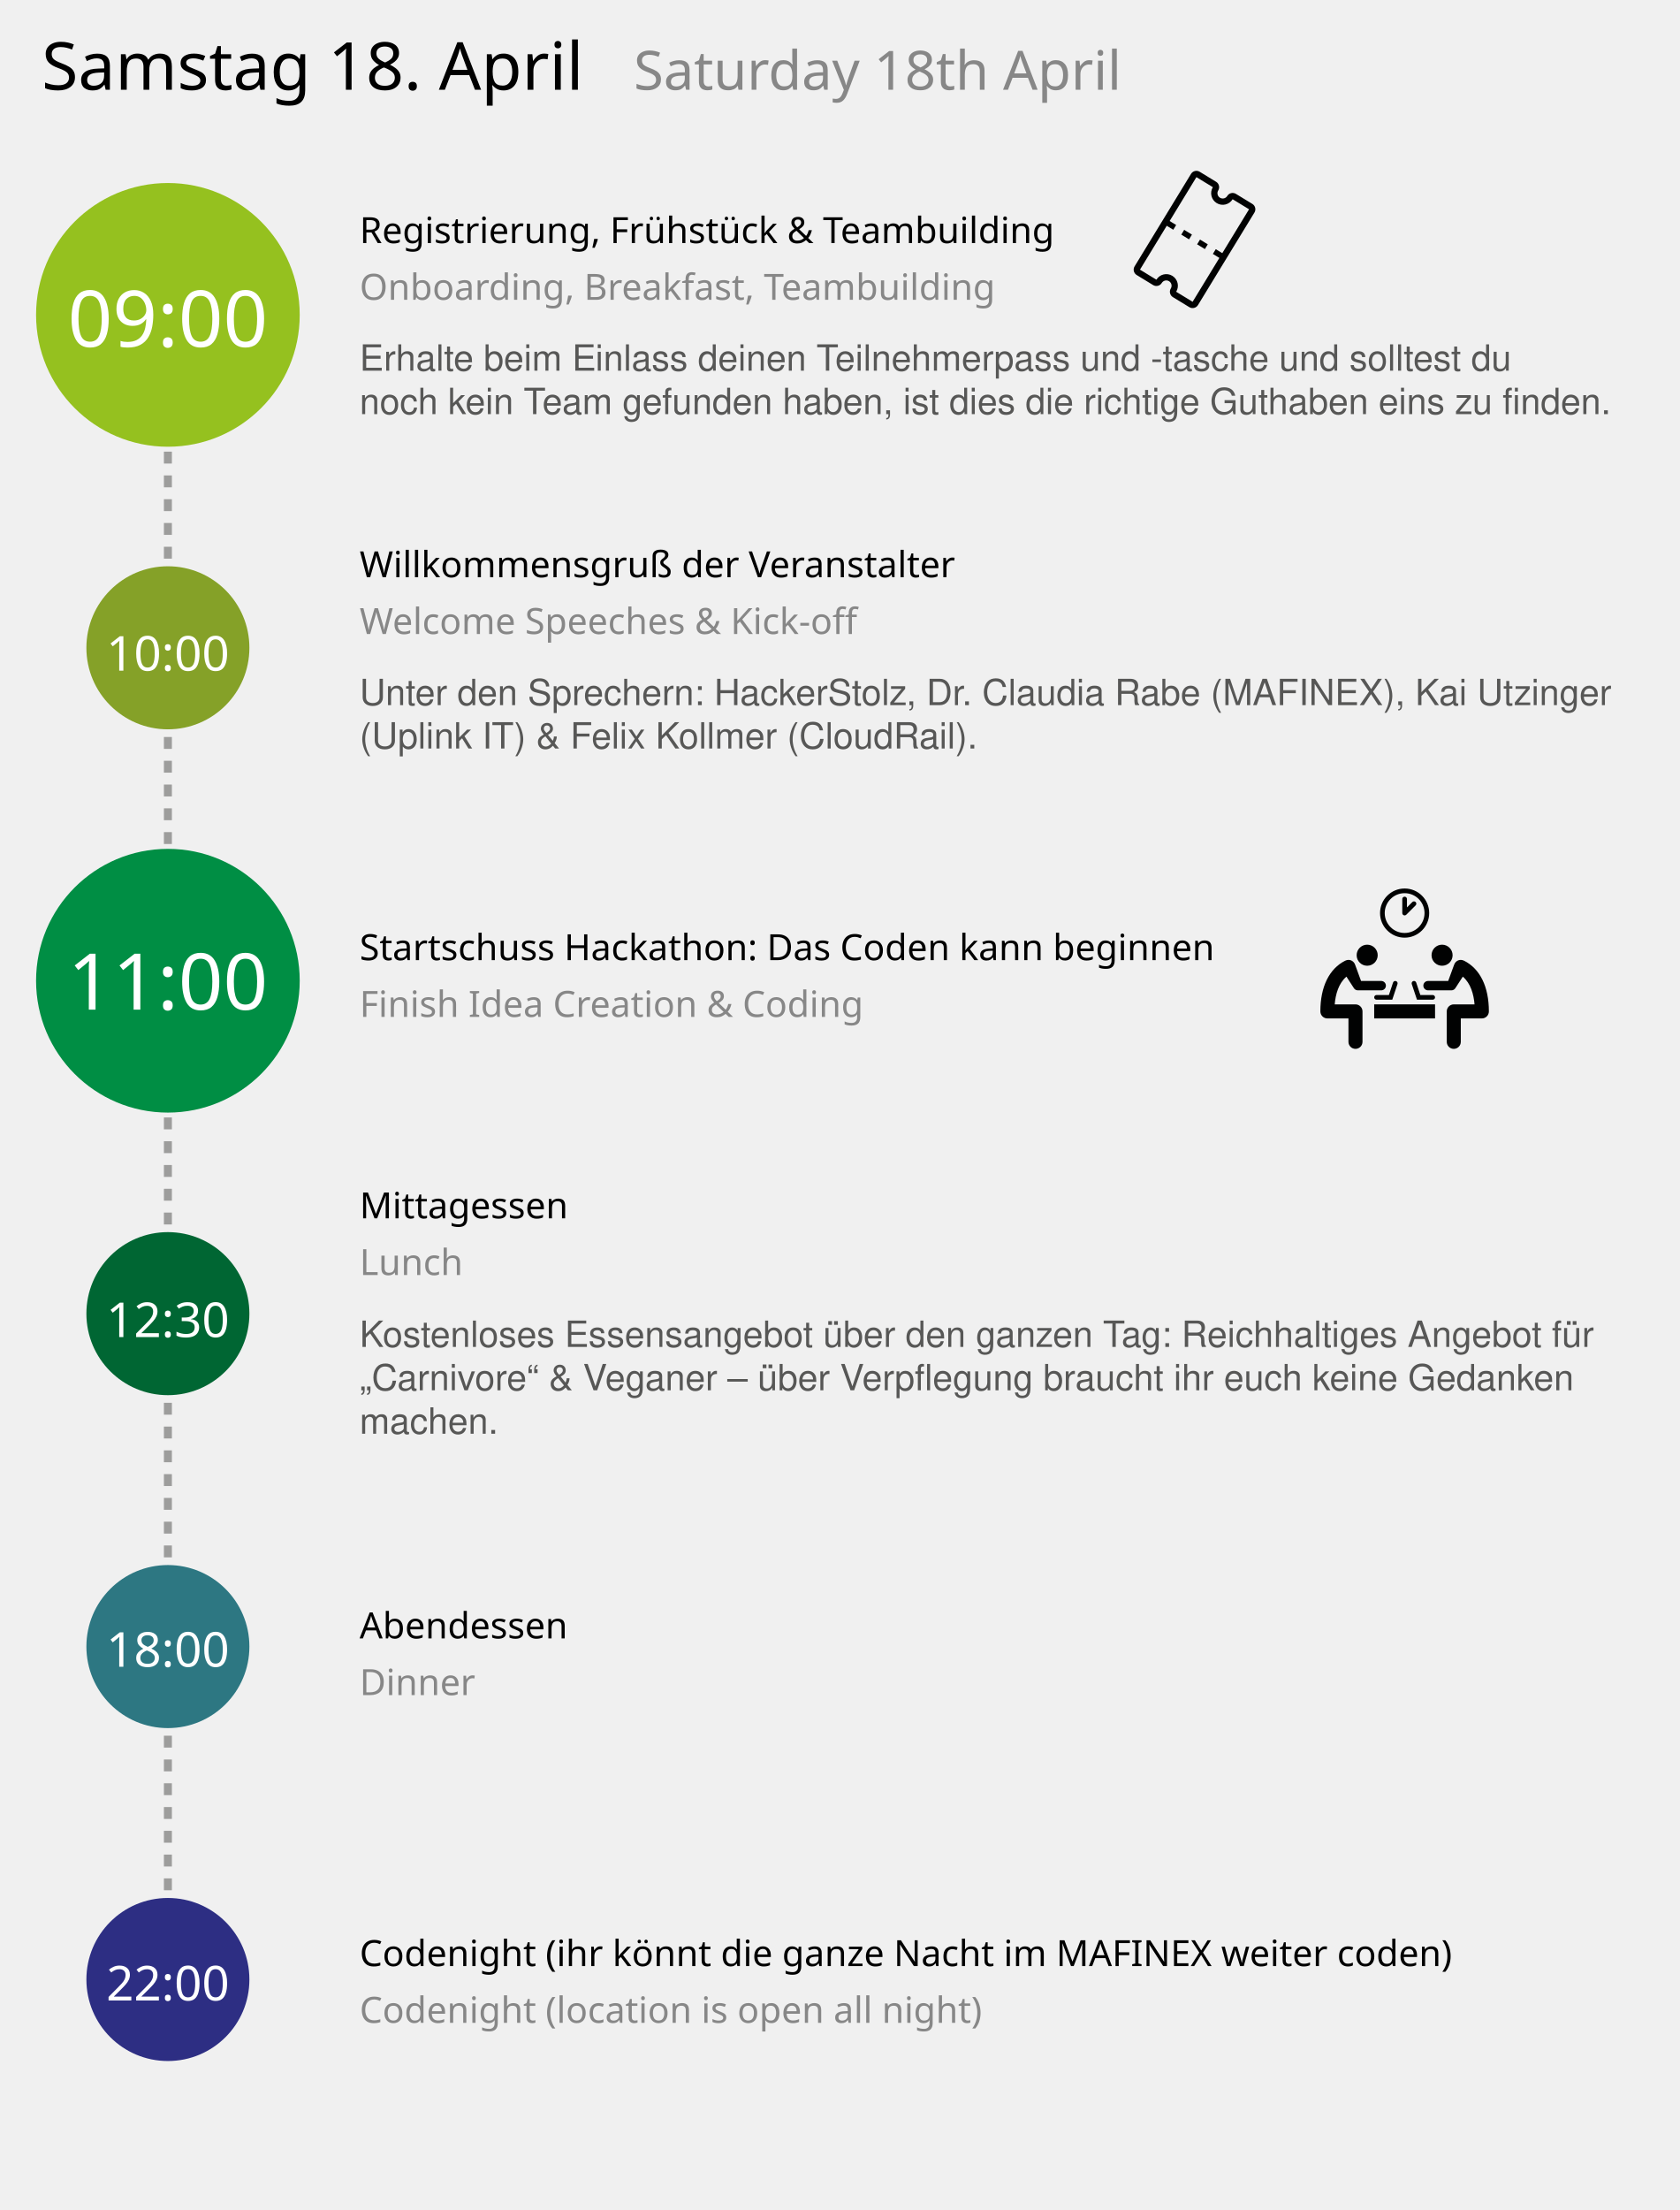
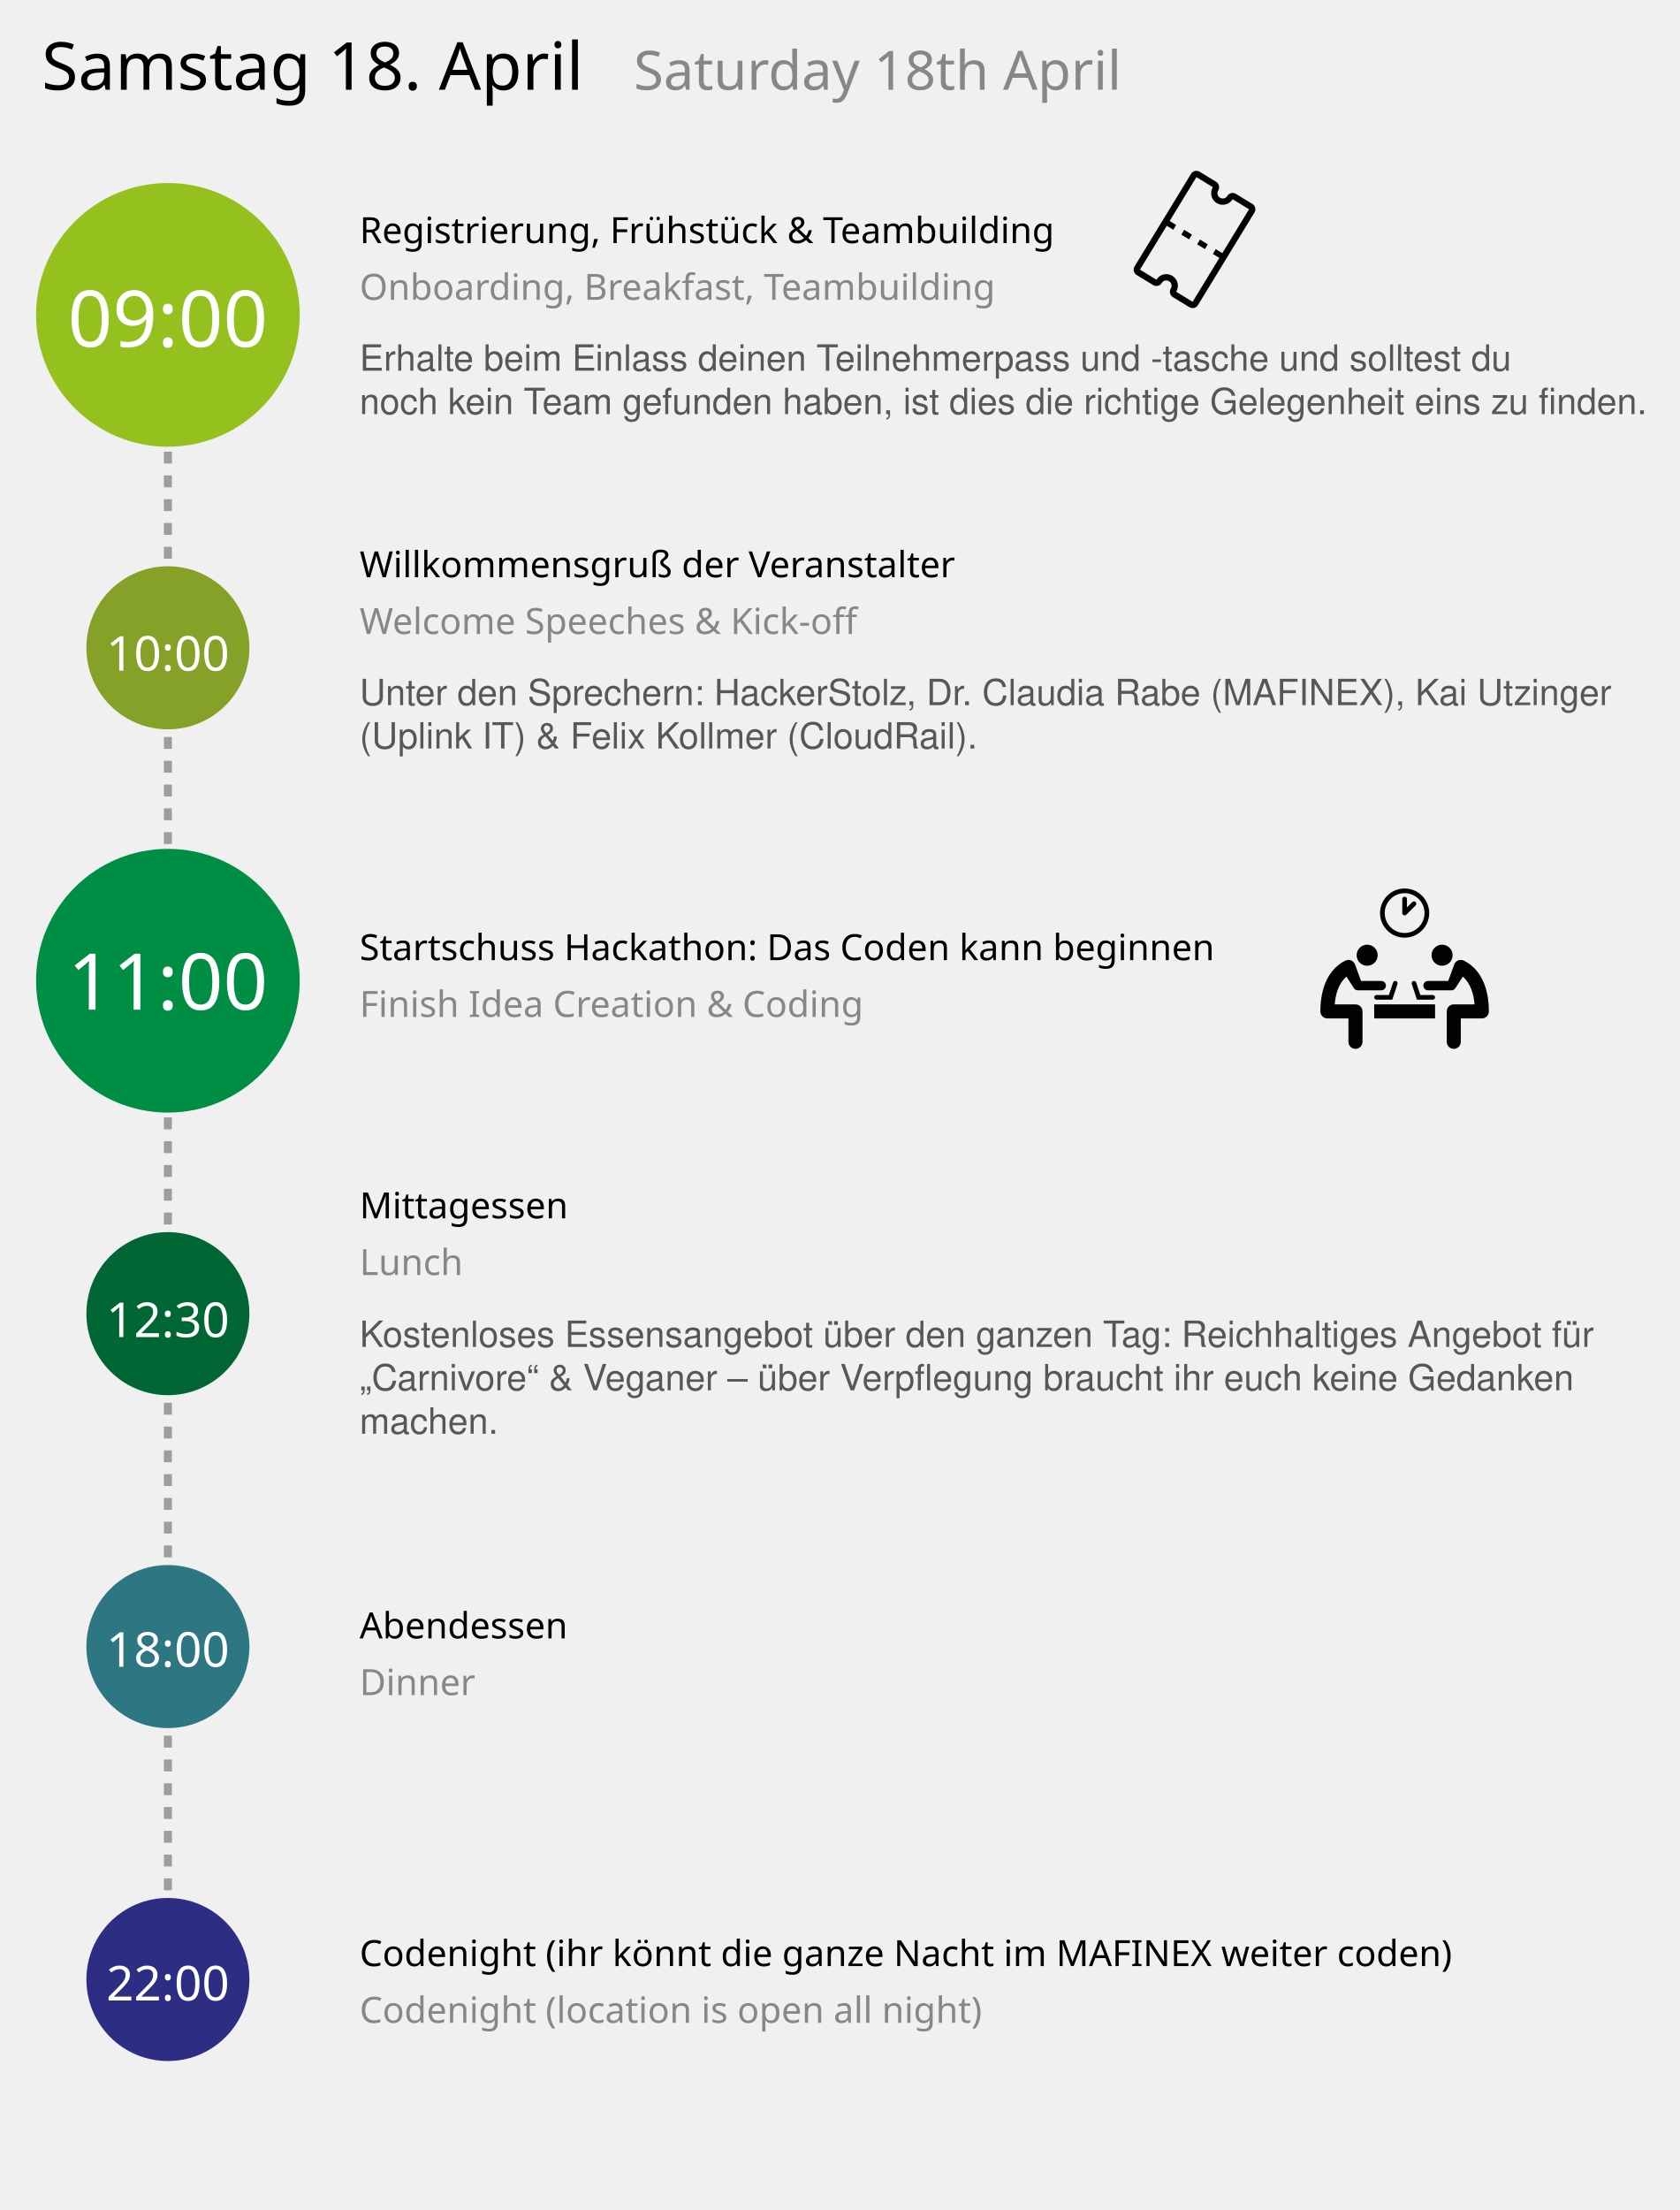
<svg xmlns="http://www.w3.org/2000/svg" version="1.1" id="Ebene_1" x="0px" y="0px" width="841.89px" height="1107.661px" viewBox="0 0 841.89 1107.661" enable-background="new 0 0 841.89 1107.661" xml:space="preserve">
  <g id="Page_1">
    <text transform="matrix(1 0 0 1 20.9131 45.001)" font-family="'Helvetica-Bold'" font-size="33.223">Samstag 18. April</text>
    <g>
      <text transform="matrix(1 0 0 1 317.7295 45.001)" fill="#878787" font-family="'Helvetica-Bold'" font-size="27.183">Saturday 18th April</text>
    </g>
    <text transform="matrix(1 0 0 1 180.2856 185.7993)">
      <tspan x="0" y="0" fill="#575756" font-family="'Helvetica'" font-size="18.122">Erhalte beim Einlass deinen Teilnehmerpass und -tasche und solltest du</tspan>
-       <tspan x="0" y="21.746" fill="#575756" font-family="'Helvetica'" font-size="18.122">noch kein Team gefunden haben, ist dies die richtige Guthaben eins zu finden.</tspan>
+       <tspan x="0" y="21.746" fill="#575756" font-family="'Helvetica'" font-size="18.122">noch kein Team gefunden haben, ist dies die richtige Gelegenheit eins zu finden.</tspan>
    </text>
    <text transform="matrix(1 0 0 1 180.2856 353.4258)">
      <tspan x="0" y="0" fill="#575756" font-family="'Helvetica'" font-size="18.122">Unter den Sprechern: HackerStolz, Dr. Claudia Rabe (MAFINEX), Kai Utzinger</tspan>
      <tspan x="0" y="21.746" fill="#575756" font-family="'Helvetica'" font-size="18.122">(Uplink IT) &amp; Felix Kollmer (CloudRail).</tspan>
    </text>
    <text transform="matrix(1 0 0 1 180.2856 675.0859)">
      <tspan x="0" y="0" fill="#575756" font-family="'Helvetica'" font-size="18.122">Kostenloses Essensangebot über den ganzen Tag: Reichhaltiges Angebot für </tspan>
      <tspan x="0" y="21.746" fill="#575756" font-family="'Helvetica'" font-size="18.122">„Carnivore“ &amp; Veganer – über Verpflegung braucht ihr euch keine Gedanken </tspan>
      <tspan x="0" y="43.492" fill="#575756" font-family="'Helvetica'" font-size="18.122">machen.</tspan>
    </text>
    <g>
      <g>
        <line fill="none" stroke="#9D9D9C" stroke-width="4" stroke-miterlimit="10" x1="84.174" y1="157.818" x2="84.174" y2="160.818" />
        <line fill="none" stroke="#9D9D9C" stroke-width="4" stroke-miterlimit="10" stroke-dasharray="5.959,5.959" x1="84.174" y1="166.777" x2="84.174" y2="986.154" />
        <line fill="none" stroke="#9D9D9C" stroke-width="4" stroke-miterlimit="10" x1="84.174" y1="989.135" x2="84.174" y2="992.135" />
      </g>
    </g>
    <circle fill="#95C11F" cx="84.173" cy="157.818" r="66.091" />
    <circle fill="#008E44" cx="84.173" cy="491.545" r="66.091" />
    <circle fill="#85A128" cx="84.173" cy="324.681" r="40.863" />
    <path fill="#006633" d="M125.036,658.406c0-22.566-18.296-40.861-40.862-40.861c-22.569,0-40.863,18.295-40.863,40.861   c0,22.57,18.294,40.863,40.863,40.863C106.74,699.27,125.036,680.977,125.036,658.406z" />
    <path fill="#2D7782" d="M125.036,825.271c0-22.568-18.296-40.865-40.862-40.865c-22.569,0-40.863,18.297-40.863,40.865   c0,22.566,18.294,40.863,40.863,40.863C106.74,866.135,125.036,847.838,125.036,825.271z" />
    <path fill="#2D2E83" d="M125.036,992.135c0-22.57-18.296-40.865-40.862-40.865c-22.569,0-40.863,18.295-40.863,40.865   c0,22.566,18.294,40.861,40.863,40.861C106.74,1032.996,125.036,1014.701,125.036,992.135z" />
    <text transform="matrix(1 0 0 1 33.9624 173.8081)" fill="#FFFFFF" font-family="'Helvetica-Bold'" font-size="39.264">09:00</text>
    <text transform="matrix(1 0 0 1 53.2744 336.1401)" fill="#FFFFFF" font-family="'Helvetica-Bold'" font-size="24.162">10:00</text>
    <text transform="matrix(1 0 0 1 53.2744 670.1484)" fill="#FFFFFF" font-family="'Helvetica-Bold'" font-size="24.162">12:30</text>
    <text transform="matrix(1 0 0 1 53.2744 835.375)" fill="#FFFFFF" font-family="'Helvetica-Bold'" font-size="24.162">18:00</text>
    <text transform="matrix(1 0 0 1 53.2744 1002.646)" fill="#FFFFFF" font-family="'Helvetica-Bold'" font-size="24.162">22:00</text>
    <text transform="matrix(1 0 0 1 33.9624 506.0391)" fill="#FFFFFF" font-family="'Helvetica-Bold'" font-size="39.264">11:00</text>
    <text transform="matrix(1 0 0 1 180.2852 150.2671)" fill="#878787" font-family="'Helvetica-Bold'" font-size="18.122">Onboarding, Breakfast, Teambuilding</text>
    <text transform="matrix(1 0 0 1 180.2852 121.8413)" font-family="'Helvetica-Bold'" font-size="18.122">Registrierung, Frühstück &amp; Teambuilding</text>
    <g>
      <text transform="matrix(1 0 0 1 180.2852 317.7515)" fill="#878787" font-family="'Helvetica-Bold'" font-size="18.122">Welcome Speeches &amp; Kick-off</text>
    </g>
    <text transform="matrix(1 0 0 1 180.2852 289.3257)" font-family="'Helvetica-Bold'" font-size="18.122">Willkommensgruß der Veranstalter</text>
    <g>
      <text transform="matrix(1 0 0 1 180.2852 849.5889)" fill="#878787" font-family="'Helvetica-Bold'" font-size="18.122">Dinner</text>
    </g>
    <text transform="matrix(1 0 0 1 180.2852 821.1631)" font-family="'Helvetica-Bold'" font-size="18.122">Abendessen</text>
    <g>
      <text transform="matrix(1 0 0 1 180.2852 639.0566)" fill="#878787" font-family="'Helvetica-Bold'" font-size="18.122">Lunch</text>
    </g>
    <text transform="matrix(1 0 0 1 180.2852 610.6309)" font-family="'Helvetica-Bold'" font-size="18.122">Mittagessen</text>
    <g>
      <text transform="matrix(1 0 0 1 180.2852 1013.838)" fill="#878787" font-family="'Helvetica-Bold'" font-size="18.122">Codenight (location is open all night)</text>
    </g>
    <text transform="matrix(1 0 0 1 180.2852 985.4121)" font-family="'Helvetica-Bold'" font-size="18.122">Codenight (ihr könnt die ganze Nacht im MAFINEX weiter coden)</text>
    <g>
      <text transform="matrix(1 0 0 1 180.2852 509.666)" fill="#878787" font-family="'Helvetica-Bold'" font-size="18.122">Finish Idea Creation &amp; Coding</text>
    </g>
    <text transform="matrix(1 0 0 1 180.2852 481.2407)" font-family="'Helvetica-Bold'" font-size="18.122">Startschuss Hackathon: Das Coden kann beginnen</text>
    <g>
      <rect x="600.544" y="121.04" transform="matrix(-0.8535 -0.521 0.521 -0.8535 1053.57 541.03)" fill="#010202" width="4.564" height="2.793" />
      <rect x="592.626" y="116.207" transform="matrix(-0.8537 -0.5208 0.5208 -0.8537 1041.532 527.8169)" fill="#010202" width="4.564" height="2.795" />
      <path fill="#010202" d="M627.857,102.197l-8.238-5.028c-0.712-0.435-1.572-0.57-2.385-0.373c-0.812,0.196-1.516,0.708-1.951,1.423    c-0.37,0.605-0.952,1.03-1.642,1.197s-1.402,0.054-2.005-0.314c-1.251-0.762-1.646-2.4-0.884-3.649    c0.907-1.487,0.437-3.429-1.05-4.338l-8.238-5.027c-1.488-0.908-3.428-0.438-4.337,1.049l-13.424,21.993    c-0.255,0.417-1.191,1.956-1.455,2.386l-13.422,21.992c-0.435,0.714-0.57,1.572-0.373,2.386c0.196,0.813,0.708,1.515,1.422,1.951    l8.24,5.029c1.487,0.908,3.428,0.438,4.338-1.05c0.761-1.25,2.397-1.646,3.646-0.883c1.249,0.762,1.646,2.398,0.882,3.649    c-0.905,1.486-0.437,3.428,1.049,4.337l8.239,5.026c1.488,0.909,3.431,0.438,4.338-1.048l13.421-21.992    c0.262-0.429,1.195-1.958,1.458-2.385l13.422-21.991C629.814,105.047,629.346,103.104,627.857,102.197z M612.793,126.882    l-3.269-1.996l-1.456,2.387l3.268,1.994l-13.422,21.991l-8.238-5.028c1.672-2.739,0.809-6.313-1.931-7.985    c-2.74-1.67-6.314-0.805-7.987,1.934l-8.236-5.028l13.422-21.993l3.268,1.995l1.456-2.386l-3.267-1.994l13.422-21.992l8.236,5.028    v0c-1.671,2.739-0.807,6.312,1.932,7.986c2.739,1.671,6.313,0.806,7.984-1.933l8.238,5.026l-13.422,21.991L612.793,126.882z" />
    </g>
    <g>
      <polygon fill="#010202" points="688.949,503.399 688.949,510.439 693.645,510.439 714.77,510.439 719.462,510.439     719.462,503.399   " />
      <path fill="#010202" d="M700.686,492.837c0-0.649-0.525-1.174-1.174-1.174c-0.517,0-0.944,0.339-1.101,0.808l-0.012-0.006    l-2.079,6.238h-6.197c-0.646,0-1.174,0.525-1.174,1.174s0.528,1.174,1.174,1.174h7.887l2.616-7.843l-0.015-0.006    C700.653,493.088,700.686,492.967,700.686,492.837z" />
      <g>
        <path fill="#010202" d="M692.471,491.663h-10.107l-2.962-8.096l-0.015,0.006c-0.448-1.428-1.767-2.472-3.342-2.472     c-0.566,0-1.094,0.15-1.568,0.386l-0.006-0.012c-8.067,4.032-12.51,13.069-12.51,25.445c0,1.944,1.575,3.519,3.522,3.519h10.562     v11.733c0,1.947,1.575,3.521,3.52,3.521c1.943,0,3.521-1.578,3.521-3.521v-15.252c0-1.947-1.578-3.521-3.521-3.521h-10.412     c0.428-5.062,1.92-10.518,5.884-13.904l3.602,5.566l0.009-0.003c0.387,0.767,1.174,1.301,2.092,1.301h11.735     c1.295,0,2.345-1.053,2.345-2.348C694.818,492.716,693.769,491.663,692.471,491.663z" />
        <circle fill="#010202" cx="685.431" cy="478.756" r="5.28" />
      </g>
      <path fill="#010202" d="M718.288,498.704h-6.197l-2.076-6.238L710,492.471c-0.156-0.469-0.581-0.808-1.101-0.808    c-0.648,0-1.174,0.525-1.174,1.174c0,0.13,0.036,0.251,0.074,0.366l-0.015,0.006l2.616,7.843h7.887    c0.648,0,1.171-0.525,1.171-1.174S718.937,498.704,718.288,498.704z" />
      <path fill="#010202" d="M722.98,473.477c2.917,0,5.283,2.362,5.283,5.28c0,2.914-2.366,5.279-5.283,5.279    c-2.914,0-5.279-2.365-5.279-5.279C717.701,475.839,720.066,473.477,722.98,473.477z" />
      <path fill="#010202" d="M733.944,481.476l-0.006,0.012c-0.476-0.236-1.006-0.386-1.569-0.386c-1.575,0-2.894,1.044-3.342,2.472    l-0.018-0.006l-2.962,8.096H715.94c-1.295,0-2.345,1.05-2.345,2.348c0,1.295,1.05,2.348,2.345,2.348h11.735    c0.918,0,1.705-0.534,2.092-1.304l0.009,0.006l3.604-5.566c3.961,3.386,5.453,8.843,5.881,13.904h-10.411    c-1.947,0-3.522,1.575-3.522,3.519v15.255c0,1.944,1.575,3.521,3.522,3.521c1.943,0,3.519-1.578,3.519-3.521v-11.733h10.562    c1.944,0,3.52-1.575,3.52-3.519C746.45,494.545,742.008,485.507,733.944,481.476z" />
      <path fill="#010202" d="M704.207,469.955c-6.796,0-12.323-5.528-12.323-12.32c0-6.793,5.527-12.32,12.323-12.32    s12.32,5.527,12.32,12.32C716.527,464.427,711.003,469.955,704.207,469.955z M704.207,447.66c-5.501,0-9.976,4.474-9.976,9.975    c0,5.498,4.475,9.975,9.976,9.975c5.498,0,9.976-4.477,9.976-9.975C714.183,452.134,709.705,447.66,704.207,447.66z" />
      <path fill="#010202" d="M710.073,452.939c0-0.646-0.524-1.171-1.174-1.171c-0.327,0-0.619,0.133-0.831,0.345l-2.688,2.69v-4.209    c0-0.649-0.524-1.174-1.177-1.174c-0.646,0-1.174,0.525-1.174,1.174v7.041c0,0.649,0.528,1.174,1.174,1.174    c0.327,0,0.619-0.133,0.832-0.348l4.692-4.689C709.941,453.559,710.073,453.267,710.073,452.939z" />
    </g>
  </g>
</svg>
